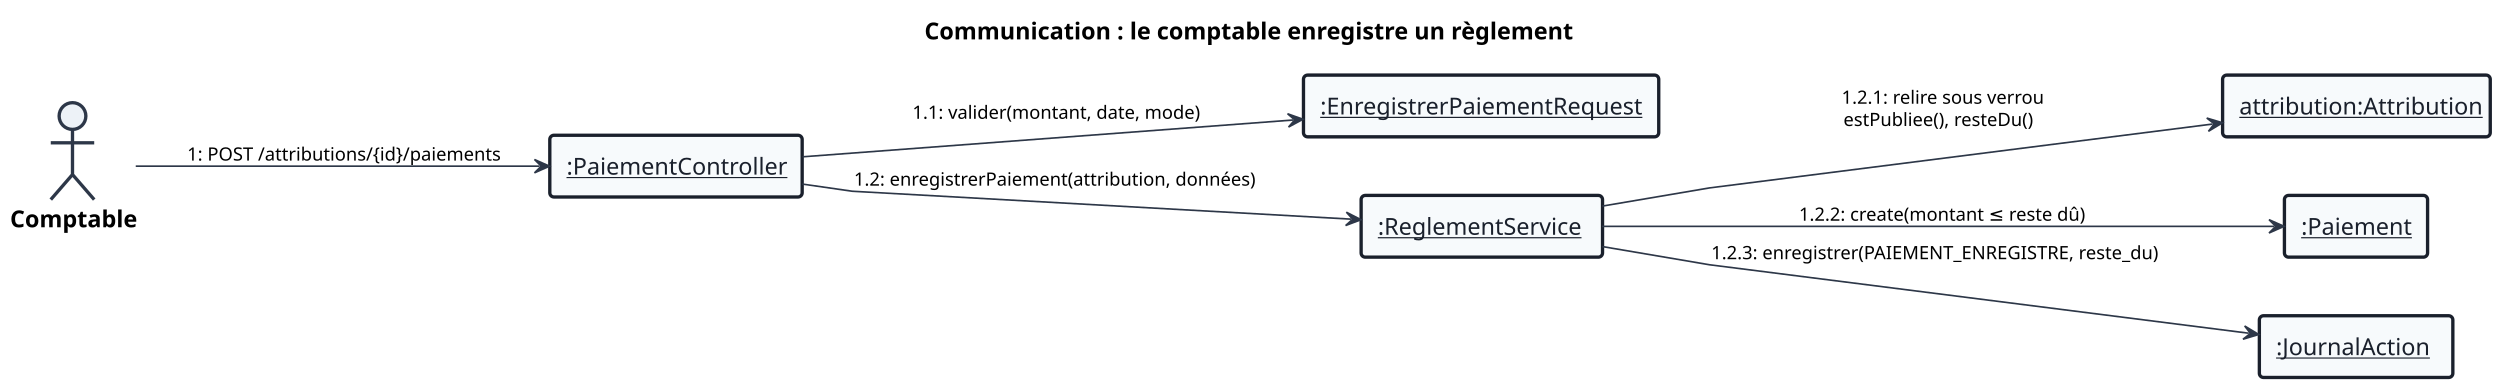
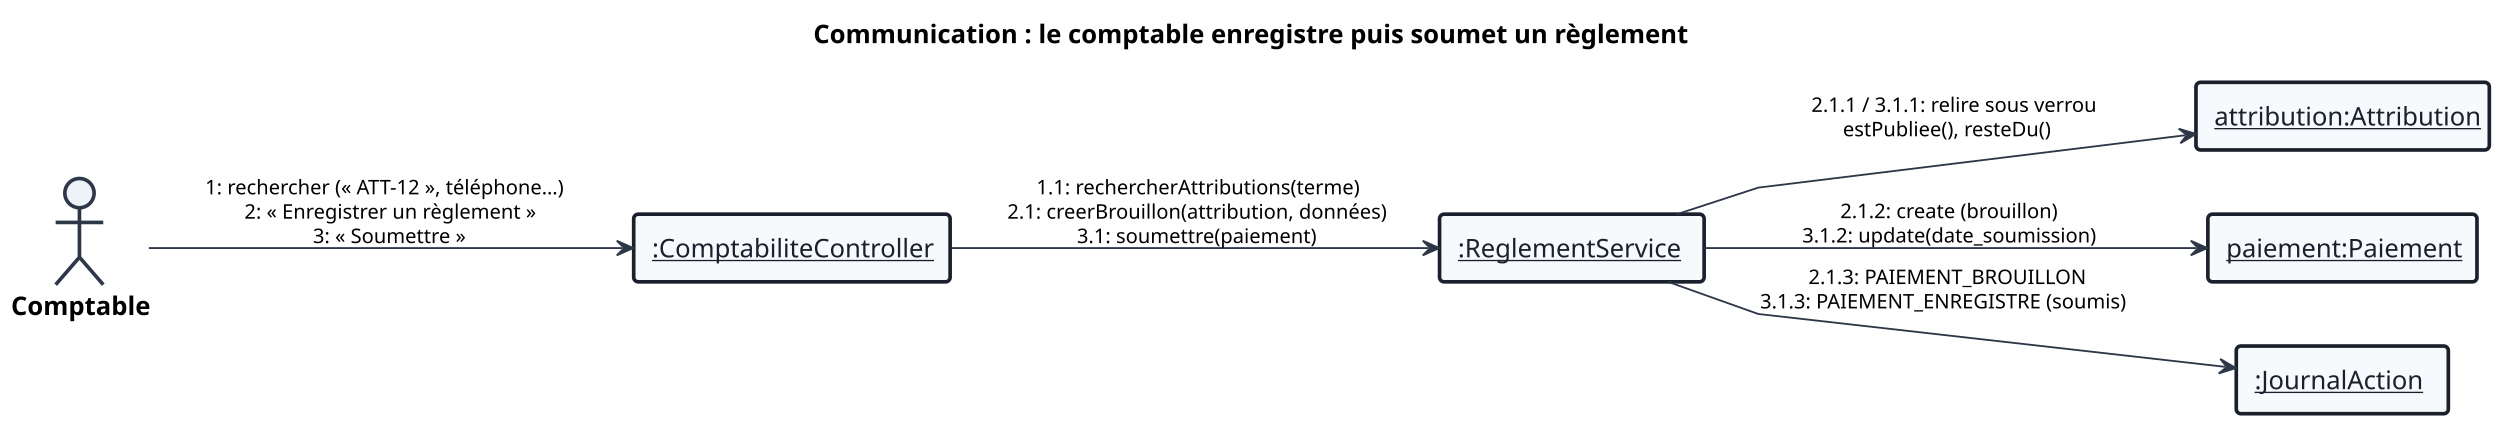
- <svg xmlns="http://www.w3.org/2000/svg" contentStyleType="text/css" height="231px" preserveAspectRatio="none" style="width:1496px;height:231px;background:#FFFFFF;" version="1.1" viewBox="0 0 1496 231" width="1496px" zoomAndPan="magnify">
+ <svg xmlns="http://www.w3.org/2000/svg" contentStyleType="text/css" height="231px" preserveAspectRatio="none" style="width:1365px;height:231px;background:#FFFFFF;" version="1.1" viewBox="0 0 1365 231" width="1365px" zoomAndPan="magnify">
  <defs />
  <g>
-     <text fill="#000000" font-family="Segoe UI" font-size="14" font-weight="bold" lengthAdjust="spacing" textLength="375.806" x="553.183" y="23.562">Communication : le comptable enregistre un règlement</text>
+     <text fill="#000000" font-family="Segoe UI" font-size="14" font-weight="bold" lengthAdjust="spacing" textLength="462.998" x="444.086" y="23.562">Communication : le comptable enregistre puis soumet un règlement</text>
    <g id="elem_Comptable">
-       <ellipse cx="43.379" cy="69.439" fill="#EDF2F7" rx="8" ry="8" style="stroke:#2D3748;stroke-width:2.0;" />
-       <path d="M43.379,77.439 L43.379,104.439 M30.379,85.439 L56.379,85.439 M43.379,104.439 L30.379,119.439 M43.379,104.439 L56.379,119.439 " fill="none" style="stroke:#2D3748;stroke-width:2.0;" />
-       <text fill="#000000" font-family="Segoe UI" font-size="14" font-weight="bold" lengthAdjust="spacing" textLength="74.758" x="6" y="136.002">Comptable</text>
+       <ellipse cx="43.379" cy="105.439" fill="#EDF2F7" rx="8" ry="8" style="stroke:#2D3748;stroke-width:2.0;" />
+       <path d="M43.379,113.439 L43.379,140.44 M30.379,121.439 L56.379,121.439 M43.379,140.44 L30.379,155.44 M43.379,140.44 L56.379,155.44 " fill="none" style="stroke:#2D3748;stroke-width:2.0;" />
+       <text fill="#000000" font-family="Segoe UI" font-size="14" font-weight="bold" lengthAdjust="spacing" textLength="74.758" x="6" y="172.002">Comptable</text>
    </g>
    <g id="elem_Controleur">
-       <rect fill="#F7FAFC" height="36.94" rx="2.5" ry="2.5" style="stroke:#1A202C;stroke-width:2.0;" width="151.018" x="329" y="80.939" />
-       <text fill="#1A202C" font-family="Segoe UI" font-size="14" lengthAdjust="spacing" text-decoration="underline" textLength="131.018" x="339" y="104.502">:PaiementController</text>
-     </g>
-     <g id="elem_Requete">
-       <rect fill="#F7FAFC" height="36.94" rx="2.5" ry="2.5" style="stroke:#1A202C;stroke-width:2.0;" width="212.589" x="780" y="44.94" />
-       <text fill="#1A202C" font-family="Segoe UI" font-size="14" lengthAdjust="spacing" text-decoration="underline" textLength="192.589" x="790" y="68.502">:EnregistrerPaiementRequest</text>
+       <rect fill="#F7FAFC" height="36.94" rx="2.5" ry="2.5" style="stroke:#1A202C;stroke-width:2.0;" width="172.769" x="346" y="116.939" />
+       <text fill="#1A202C" font-family="Segoe UI" font-size="14" lengthAdjust="spacing" text-decoration="underline" textLength="152.769" x="356" y="140.502">:ComptabiliteController</text>
    </g>
    <g id="elem_Service">
-       <rect fill="#F7FAFC" height="36.94" rx="2.5" ry="2.5" style="stroke:#1A202C;stroke-width:2.0;" width="144.455" x="814.5" y="116.939" />
-       <text fill="#1A202C" font-family="Segoe UI" font-size="14" lengthAdjust="spacing" text-decoration="underline" textLength="124.455" x="824.5" y="140.502">:ReglementService</text>
+       <rect fill="#F7FAFC" height="36.94" rx="2.5" ry="2.5" style="stroke:#1A202C;stroke-width:2.0;" width="144.455" x="786" y="116.939" />
+       <text fill="#1A202C" font-family="Segoe UI" font-size="14" lengthAdjust="spacing" text-decoration="underline" textLength="124.455" x="796" y="140.502">:ReglementService</text>
    </g>
    <g id="elem_Attribution">
-       <rect fill="#F7FAFC" height="36.94" rx="2.5" ry="2.5" style="stroke:#1A202C;stroke-width:2.0;" width="160.171" x="1330" y="44.94" />
-       <text fill="#1A202C" font-family="Segoe UI" font-size="14" lengthAdjust="spacing" text-decoration="underline" textLength="140.171" x="1340" y="68.502">attribution:Attribution</text>
+       <rect fill="#F7FAFC" height="36.94" rx="2.5" ry="2.5" style="stroke:#1A202C;stroke-width:2.0;" width="160.171" x="1199" y="44.94" />
+       <text fill="#1A202C" font-family="Segoe UI" font-size="14" lengthAdjust="spacing" text-decoration="underline" textLength="140.171" x="1209" y="68.502">attribution:Attribution</text>
    </g>
    <g id="elem_Paiement">
-       <rect fill="#F7FAFC" height="36.94" rx="2.5" ry="2.5" style="stroke:#1A202C;stroke-width:2.0;" width="85.666" x="1367" y="116.939" />
-       <text fill="#1A202C" font-family="Segoe UI" font-size="14" lengthAdjust="spacing" text-decoration="underline" textLength="65.666" x="1377" y="140.502">:Paiement</text>
+       <rect fill="#F7FAFC" height="36.94" rx="2.5" ry="2.5" style="stroke:#1A202C;stroke-width:2.0;" width="146.93" x="1205.5" y="116.939" />
+       <text fill="#1A202C" font-family="Segoe UI" font-size="14" lengthAdjust="spacing" text-decoration="underline" textLength="126.93" x="1215.5" y="140.502">paiement:Paiement</text>
    </g>
    <g id="elem_Journal">
-       <rect fill="#F7FAFC" height="36.94" rx="2.5" ry="2.5" style="stroke:#1A202C;stroke-width:2.0;" width="115.785" x="1352" y="188.94" />
-       <text fill="#1A202C" font-family="Segoe UI" font-size="14" lengthAdjust="spacing" text-decoration="underline" textLength="95.785" x="1362" y="212.502">:JournalAction</text>
+       <rect fill="#F7FAFC" height="36.94" rx="2.5" ry="2.5" style="stroke:#1A202C;stroke-width:2.0;" width="115.785" x="1221" y="188.94" />
+       <text fill="#1A202C" font-family="Segoe UI" font-size="14" lengthAdjust="spacing" text-decoration="underline" textLength="95.785" x="1231" y="212.502">:JournalAction</text>
    </g>
    <g id="link_Comptable_Controleur">
-       <path d="M81.23,99.439 C139.22,99.439 247.16,99.439 322.83,99.439 " fill="none" id="Comptable-to-Controleur" style="stroke:#2D3748;stroke-width:1.0;" />
-       <polygon fill="#2D3748" points="328.83,99.439,319.83,95.439,323.83,99.439,319.83,103.439,328.83,99.439" style="stroke:#2D3748;stroke-width:1.0;" />
-       <text fill="#000000" font-family="Segoe UI" font-size="11" lengthAdjust="spacing" textLength="186.619" x="112" y="96.096">1: POST /attributions/{id}/paiements</text>
-     </g>
-     <g id="link_Controleur_Requete">
-       <path d="M480.24,93.829 C560.6,87.809 683.047,78.618 773.757,71.818 " fill="none" id="Controleur-to-Requete" style="stroke:#2D3748;stroke-width:1.0;" />
-       <polygon fill="#2D3748" points="779.74,71.37,770.466,68.053,774.754,71.743,771.064,76.031,779.74,71.37" style="stroke:#2D3748;stroke-width:1.0;" />
-       <text fill="#000000" font-family="Segoe UI" font-size="11" lengthAdjust="spacing" textLength="168.814" x="546" y="71.096">1.1: valider(montant, date, mode)</text>
+       <path d="M81.26,135.44 C141.54,135.44 256.97,135.44 339.76,135.44 " fill="none" id="Comptable-to-Controleur" style="stroke:#2D3748;stroke-width:1.0;" />
+       <polygon fill="#2D3748" points="345.76,135.44,336.76,131.44,340.76,135.44,336.76,139.44,345.76,135.44" style="stroke:#2D3748;stroke-width:1.0;" />
+       <text fill="#000000" font-family="Segoe UI" font-size="11" lengthAdjust="spacing" textLength="203.736" x="112" y="106.096">1: rechercher (« ATT-12 », téléphone…)</text>
+       <text fill="#000000" font-family="Segoe UI" font-size="11" lengthAdjust="spacing" textLength="160.864" x="133.436" y="119.405">2: « Enregistrer un règlement »</text>
+       <text fill="#000000" font-family="Segoe UI" font-size="11" lengthAdjust="spacing" textLength="86.018" x="170.859" y="132.715">3: « Soumettre »</text>
    </g>
    <g id="link_Controleur_Service">
-       <path d="M480.05,110.139 C496.94,112.57 510,114.439 510,114.439 C510,114.439 699.579,125.044 808.439,131.134 " fill="none" id="Controleur-to-Service" style="stroke:#2D3748;stroke-width:1.0;" />
-       <polygon fill="#2D3748" points="814.43,131.47,805.668,126.973,809.438,131.19,805.221,134.96,814.43,131.47" style="stroke:#2D3748;stroke-width:1.0;" />
-       <text fill="#000000" font-family="Segoe UI" font-size="11" lengthAdjust="spacing" textLength="238.042" x="511" y="111.096">1.2: enregistrerPaiement(attribution, données)</text>
+       <path d="M519.2,135.44 C597.63,135.44 706.34,135.44 779.83,135.44 " fill="none" id="Controleur-to-Service" style="stroke:#2D3748;stroke-width:1.0;" />
+       <polygon fill="#2D3748" points="785.83,135.44,776.83,131.44,780.83,135.44,776.83,139.44,785.83,135.44" style="stroke:#2D3748;stroke-width:1.0;" />
+       <text fill="#000000" font-family="Segoe UI" font-size="11" lengthAdjust="spacing" textLength="173.841" x="565.858" y="106.096">1.1: rechercherAttributions(terme)</text>
+       <text fill="#000000" font-family="Segoe UI" font-size="11" lengthAdjust="spacing" textLength="205.557" x="550" y="119.405">2.1: creerBrouillon(attribution, données)</text>
+       <text fill="#000000" font-family="Segoe UI" font-size="11" lengthAdjust="spacing" textLength="129.567" x="587.995" y="132.715">3.1: soumettre(paiement)</text>
    </g>
    <g id="link_Service_Attribution">
-       <path d="M958.82,123.329 C991.46,117.79 1023,112.439 1023,112.439 C1023,112.439 1211.078,88.565 1324.008,74.225 " fill="none" id="Service-to-Attribution" style="stroke:#2D3748;stroke-width:1.0;" />
-       <polygon fill="#2D3748" points="1329.96,73.469,1320.528,70.635,1325,74.099,1321.536,78.571,1329.96,73.469" style="stroke:#2D3748;stroke-width:1.0;" />
-       <text fill="#000000" font-family="Segoe UI" font-size="11" lengthAdjust="spacing" textLength="119.571" x="1102" y="62.096">1.2.1: relire sous verrou</text>
-       <text fill="#000000" font-family="Segoe UI" font-size="11" lengthAdjust="spacing" textLength="117.364" x="1103.104" y="75.405">estPubliee(), resteDu()</text>
+       <path d="M915.7,116.909 C938.72,109.389 960,102.439 960,102.439 C960,102.439 1098.845,85.41 1193.025,73.86 " fill="none" id="Service-to-Attribution" style="stroke:#2D3748;stroke-width:1.0;" />
+       <polygon fill="#2D3748" points="1198.98,73.129,1189.56,70.255,1194.017,73.738,1190.534,78.195,1198.98,73.129" style="stroke:#2D3748;stroke-width:1.0;" />
+       <text fill="#000000" font-family="Segoe UI" font-size="11" lengthAdjust="spacing" textLength="151.803" x="989" y="61.096">2.1.1 / 3.1.1: relire sous verrou</text>
+       <text fill="#000000" font-family="Segoe UI" font-size="11" lengthAdjust="spacing" textLength="117.364" x="1006.22" y="74.405">estPubliee(), resteDu()</text>
    </g>
    <g id="link_Service_Paiement">
-       <path d="M958.65,135.44 C1068.88,135.44 1271.54,135.44 1360.78,135.44 " fill="none" id="Service-to-Paiement" style="stroke:#2D3748;stroke-width:1.0;" />
-       <polygon fill="#2D3748" points="1366.78,135.44,1357.78,131.44,1361.78,135.44,1357.78,139.44,1366.78,135.44" style="stroke:#2D3748;stroke-width:1.0;" />
-       <text fill="#000000" font-family="Segoe UI" font-size="11" lengthAdjust="spacing" textLength="170.317" x="1076.5" y="132.096">1.2.2: create(montant ≤ reste dû)</text>
+       <path d="M930.08,135.44 C1006.66,135.44 1121.91,135.44 1199.17,135.44 " fill="none" id="Service-to-Paiement" style="stroke:#2D3748;stroke-width:1.0;" />
+       <polygon fill="#2D3748" points="1205.17,135.44,1196.17,131.44,1200.17,135.44,1196.17,139.44,1205.17,135.44" style="stroke:#2D3748;stroke-width:1.0;" />
+       <text fill="#000000" font-family="Segoe UI" font-size="11" lengthAdjust="spacing" textLength="119.7" x="1004.792" y="119.096">2.1.2: create (brouillon)</text>
+       <text fill="#000000" font-family="Segoe UI" font-size="11" lengthAdjust="spacing" textLength="161.283" x="984" y="132.405">3.1.2: update(date_soumission)</text>
    </g>
    <g id="link_Service_Journal">
-       <path d="M958.82,147.549 C991.46,153.089 1023,158.44 1023,158.44 C1023,158.44 1238.148,185.754 1345.678,199.404 " fill="none" id="Service-to-Journal" style="stroke:#2D3748;stroke-width:1.0;" />
-       <polygon fill="#2D3748" points="1351.63,200.16,1343.205,195.058,1346.67,199.53,1342.198,202.994,1351.63,200.16" style="stroke:#2D3748;stroke-width:1.0;" />
-       <text fill="#000000" font-family="Segoe UI" font-size="11" lengthAdjust="spacing" textLength="275.204" x="1024" y="155.096">1.2.3: enregistrer(PAIEMENT_ENREGISTRE, reste_du)</text>
+       <path d="M910.98,153.97 C935.73,162.79 960,171.44 960,171.44 C960,171.44 1123.268,189.925 1214.818,200.285 " fill="none" id="Service-to-Journal" style="stroke:#2D3748;stroke-width:1.0;" />
+       <polygon fill="#2D3748" points="1220.78,200.959,1212.287,195.973,1215.812,200.397,1211.387,203.922,1220.78,200.959" style="stroke:#2D3748;stroke-width:1.0;" />
+       <text fill="#000000" font-family="Segoe UI" font-size="11" lengthAdjust="spacing" textLength="154.677" x="987.426" y="155.096">2.1.3: PAIEMENT_BROUILLON</text>
+       <text fill="#000000" font-family="Segoe UI" font-size="11" lengthAdjust="spacing" textLength="207.528" x="961" y="168.405">3.1.3: PAIEMENT_ENREGISTRE (soumis)</text>
    </g>
  </g>
</svg>
